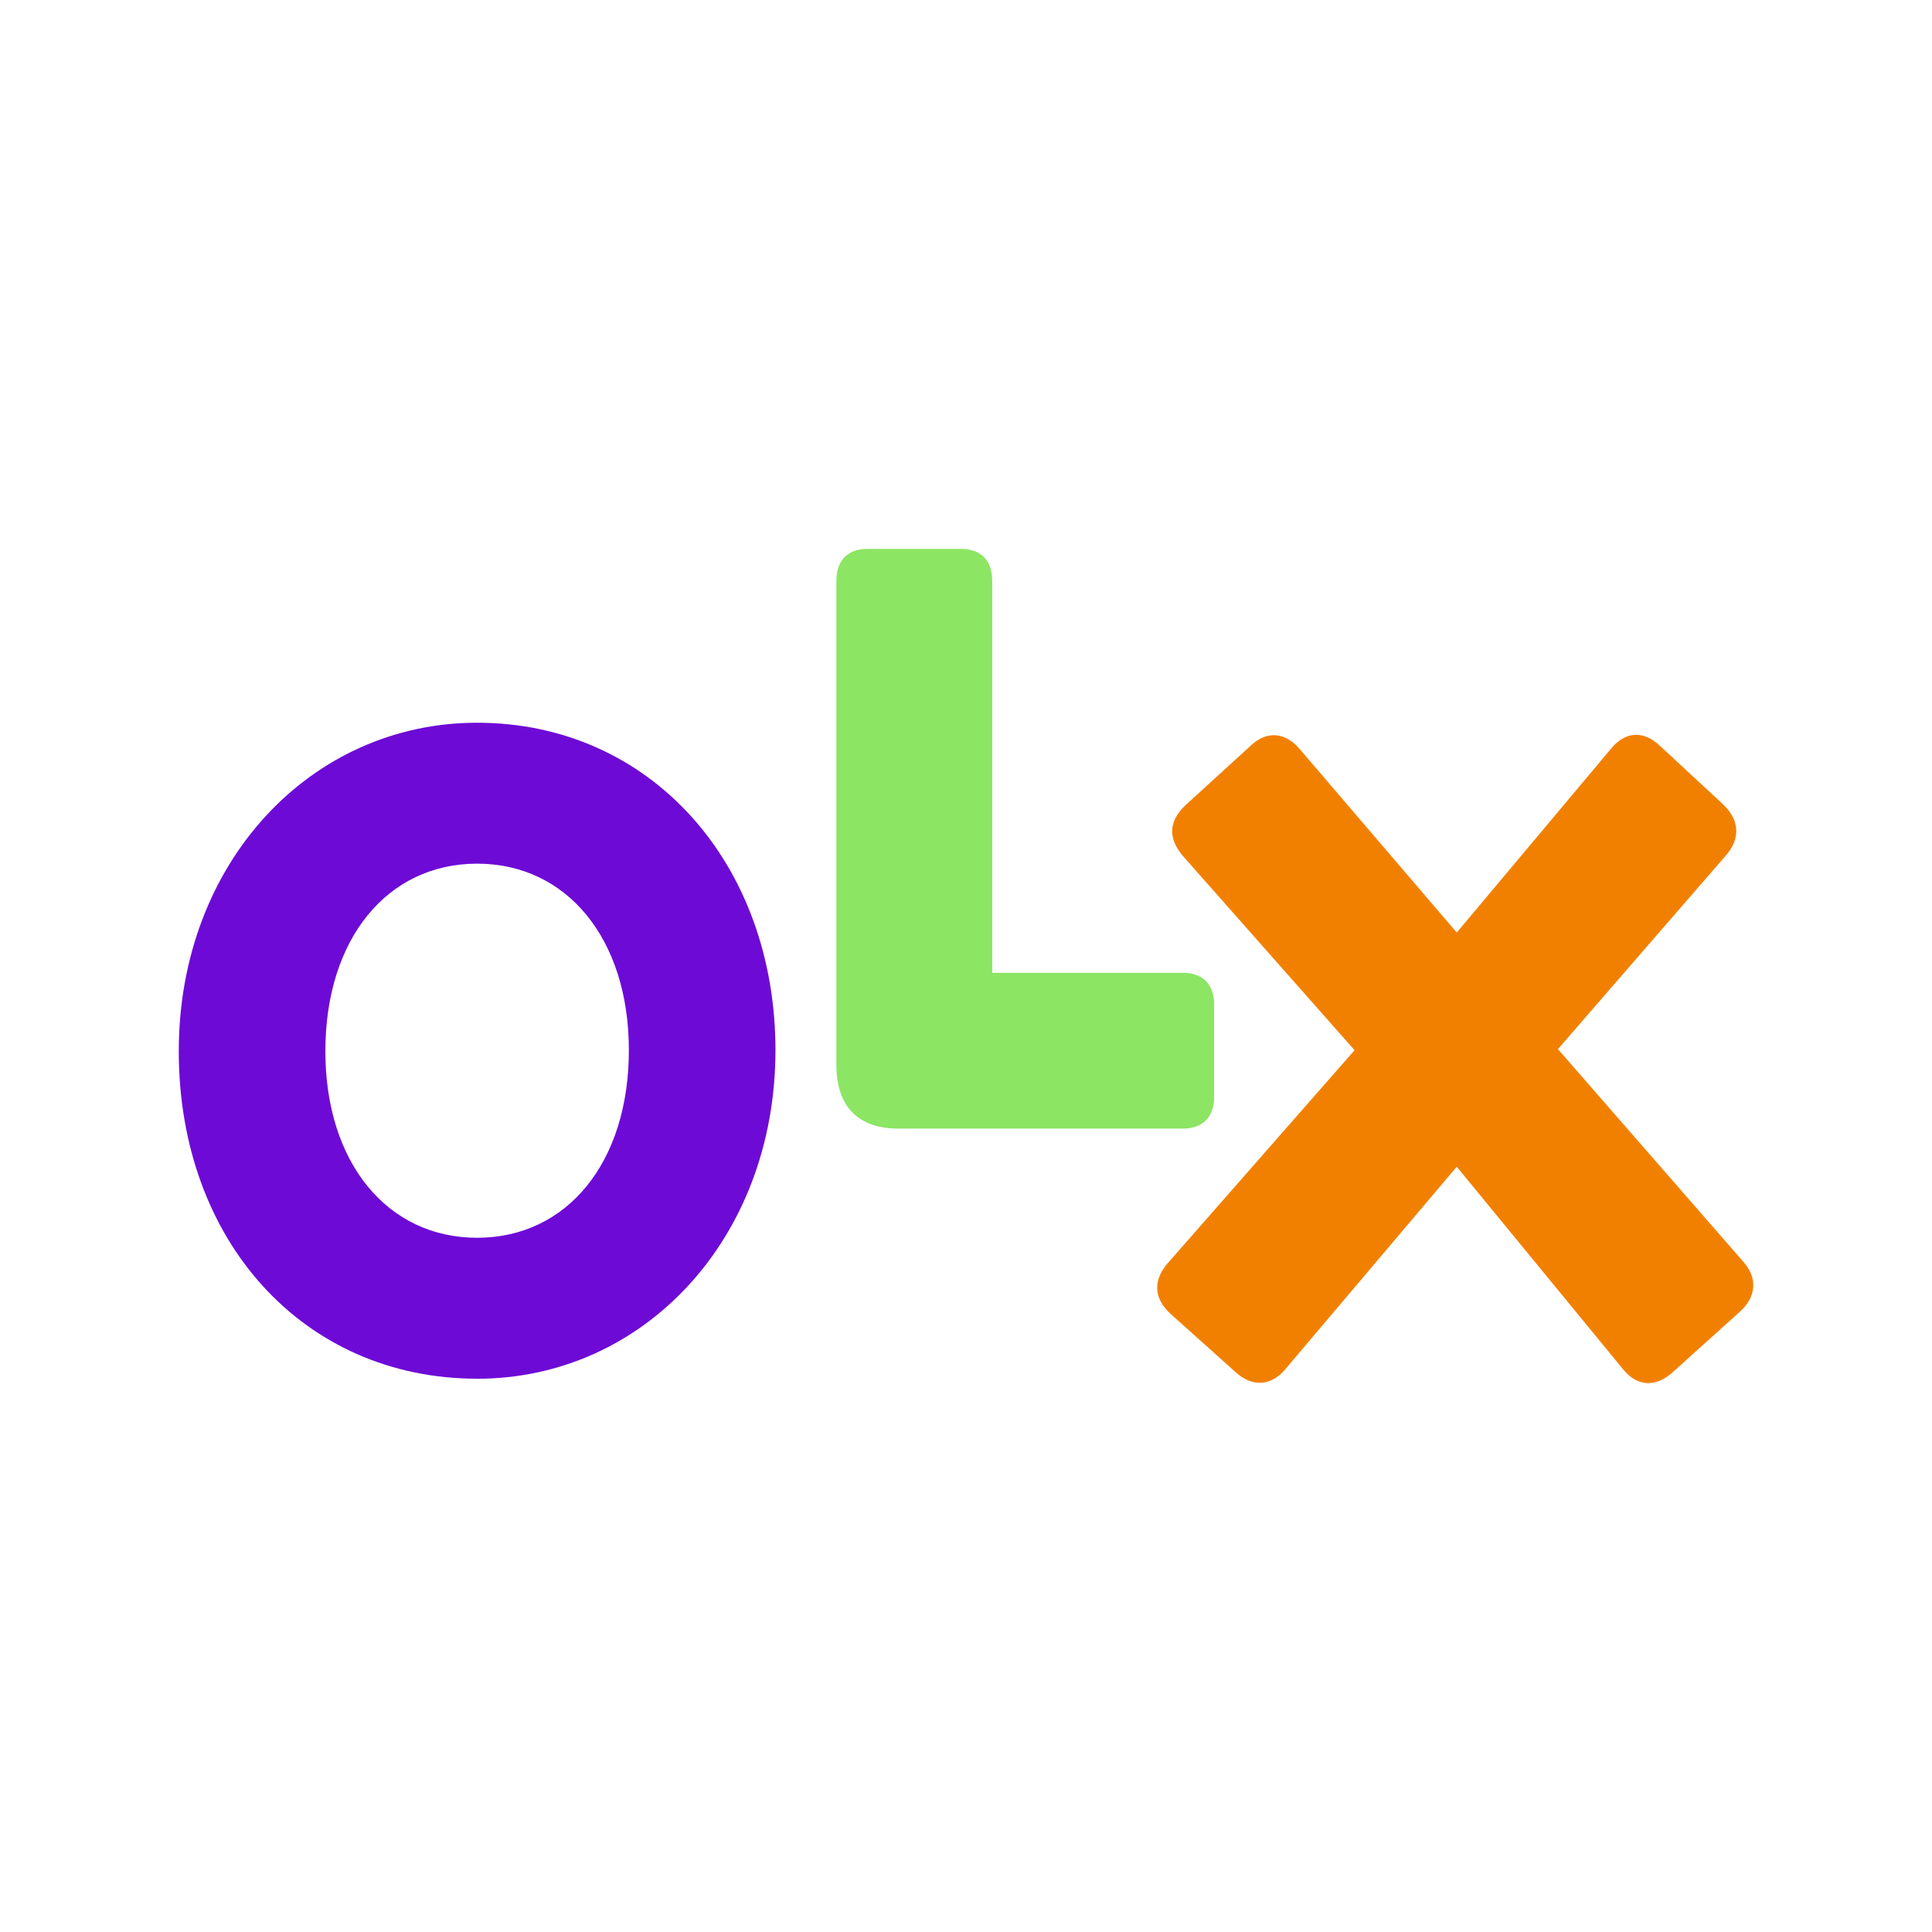
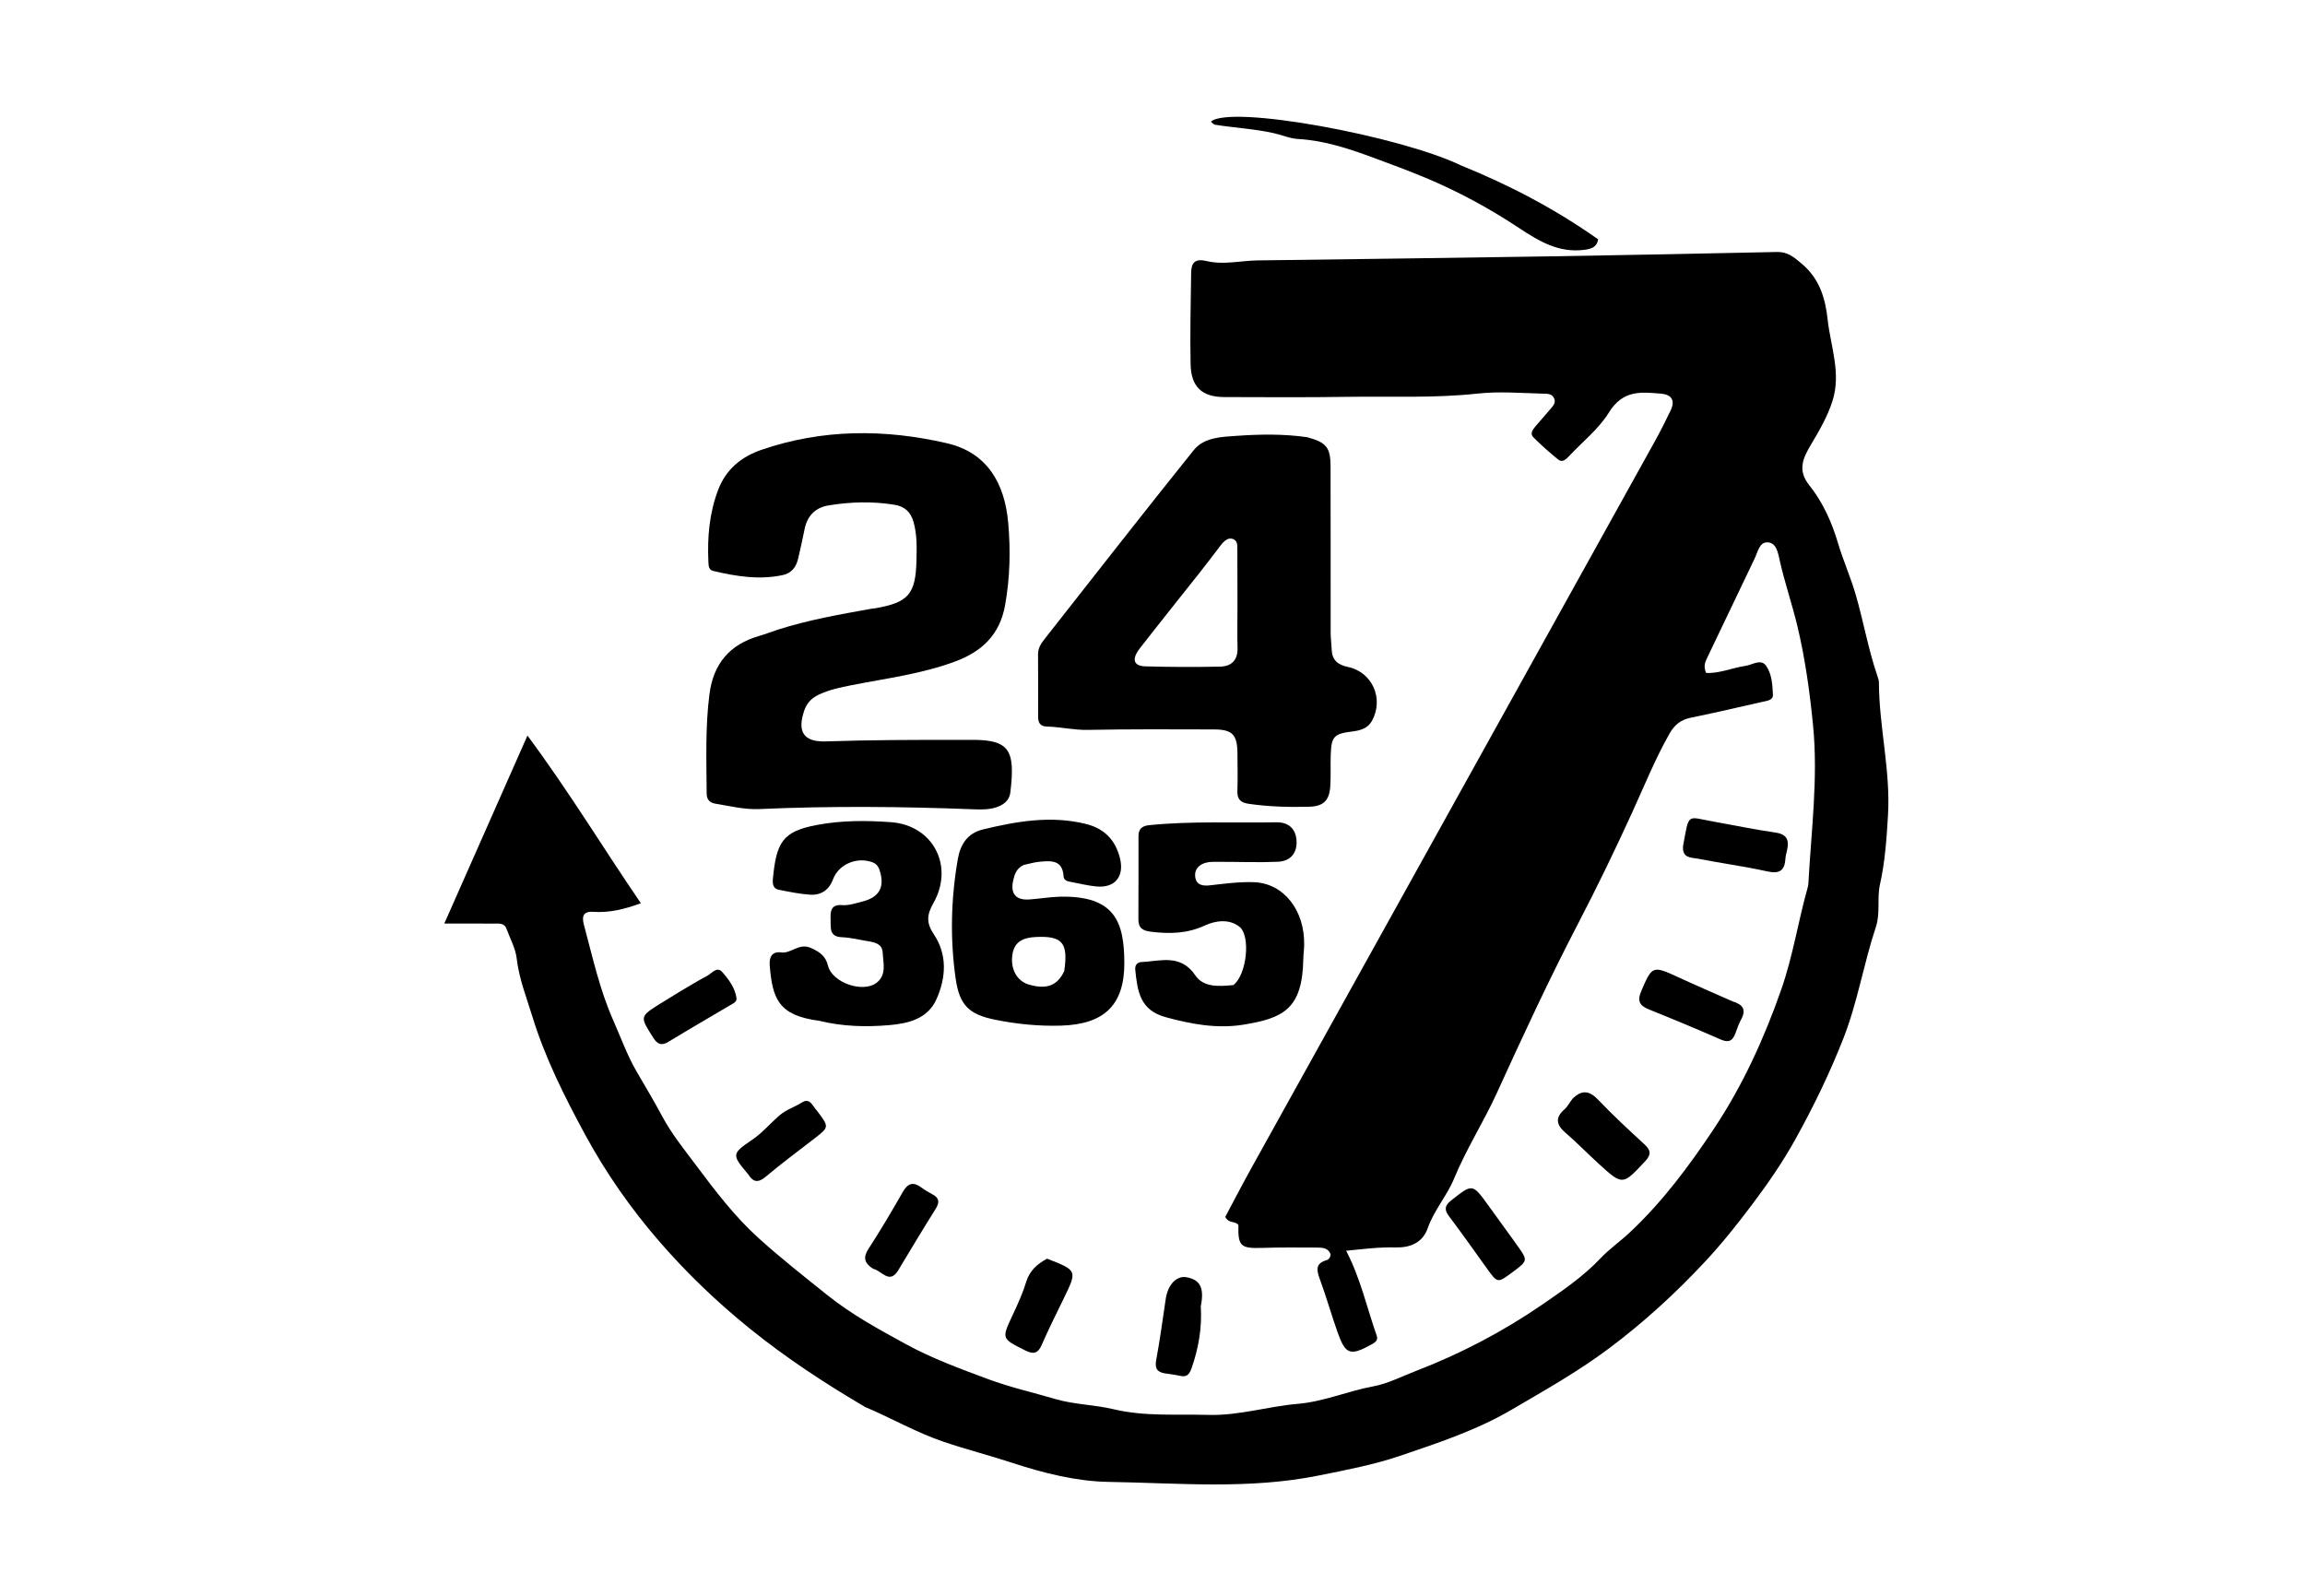
- <svg xmlns="http://www.w3.org/2000/svg" width="4096" height="4096" viewBox="0 0 4096 4096" version="1.1" id="svg10">
-   <defs id="defs14" />
-   <g id="g8" style="fill:none;fill-rule:evenodd" transform="matrix(104.3213,0,0,104.3213,379.0228,1163.693)">
-     <path d="m 6.063,14 c -1.825,0 -3.084,-1.529 -3.084,-3.791 0,-2.283 1.259,-3.812 3.084,-3.812 1.825,0 3.084,1.529 3.084,3.791 0,2.283 -1.259,3.812 -3.084,3.812 m 0,2.865 c 3.378,0 6.063,-2.843 6.063,-6.677 0,-3.791 -2.538,-6.655 -6.063,-6.655 C 2.685,3.532 0,6.375 0,10.209 c 0,3.855 2.538,6.655 6.063,6.655" id="path2" style="fill:#6e0ad6" />
-     <path d="m 14.622,11.781 h 5.79 c 0.399,0 0.629,-0.237 0.629,-0.646 V 9.261 c 0,-0.409 -0.231,-0.646 -0.629,-0.646 H 16.531 V 0.646 C 16.531,0.237 16.301,0 15.902,0 H 13.993 C 13.594,0 13.364,0.237 13.364,0.646 V 10.489 c 0,0.84 0.44,1.292 1.259,1.292" id="path4" style="fill:#8ce563" />
-     <path d="m 22.489,16.67 3.483,-4.114 3.378,4.114 c 0.294,0.366 0.671,0.366 1.007,0.065 l 1.364,-1.228 c 0.336,-0.302 0.378,-0.689 0.063,-1.034 L 28.028,10.166 31.447,6.224 C 31.741,5.88 31.72,5.514 31.384,5.191 L 30.105,4.006 C 29.769,3.683 29.391,3.704 29.098,4.071 L 25.972,7.797 22.783,4.071 c -0.294,-0.345 -0.671,-0.388 -1.007,-0.064 l -1.322,1.206 c -0.336,0.323 -0.357,0.668 -0.042,1.034 l 3.483,3.941 -3.797,4.329 c -0.315,0.366 -0.273,0.732 0.063,1.034 l 1.322,1.185 c 0.336,0.302 0.713,0.28 1.007,-0.065" id="path6" style="fill:#f28000" />
-   </g>
+ <svg xmlns="http://www.w3.org/2000/svg" version="1.1" id="Layer_1" x="0px" y="0px" width="100%" viewBox="0 0 832 576" enableBackground="new 0 0 832 576" xml:space="preserve">
+   <path fill="#000000" opacity="1" stroke="none" d=" M312.309,507.872   C297.612,499.245 283.764,490.14 270.726,479.622   C258.855,470.045 247.948,459.584 238.039,448.161   C227.767,436.317 218.702,423.388 211.234,409.603   C203.819,395.915 196.757,381.905 192.176,366.962   C190.064,360.073 187.352,353.292 186.503,345.961   C186.079,342.302 184.136,338.811 182.823,335.265   C181.976,332.976 179.907,333.394 178.137,333.378   C172.676,333.329 167.214,333.36 160.37,333.36   C170.51,310.439 180.189,288.559 190.387,265.508   C205.527,285.885 217.697,306.1 231.325,326.02   C225.201,328.262 219.87,329.508 214.185,329.129   C210.793,328.903 209.856,330.421 210.764,333.79   C213.883,345.371 216.421,357.134 221.298,368.16   C224.091,374.476 226.388,380.974 229.928,387.021   C232.988,392.247 236.11,397.484 238.949,402.803   C242.413,409.292 246.982,414.9 251.287,420.658   C258.202,429.907 265.238,439.151 273.891,446.962   C281.83,454.128 290.219,460.722 298.557,467.411   C307.447,474.544 317.343,479.894 327.147,485.253   C336.441,490.333 346.554,494.038 356.572,497.766   C364.586,500.748 372.919,502.623 381.057,505.016   C387.71,506.972 395.055,507.013 401.998,508.67   C413.227,511.351 424.71,510.383 436.111,510.71   C447.127,511.026 457.626,507.638 468.421,506.721   C477.87,505.919 486.471,502.103 495.651,500.413   C500.932,499.44 505.92,496.83 511.009,494.875   C527.095,488.694 542.36,480.713 556.486,471.021   C563.855,465.965 571.43,460.823 577.774,454.121   C580.868,450.853 584.783,448.115 588.177,444.942   C600.118,433.78 609.83,420.688 618.773,407.229   C629.077,391.72 636.83,374.722 642.991,357.054   C647.17,345.068 649.06,332.522 652.49,320.361   C652.625,319.883 652.715,319.382 652.742,318.887   C653.774,299.85 656.311,280.768 654.425,261.76   C653.247,249.882 651.623,237.958 648.814,226.162   C646.902,218.135 644.199,210.333 642.394,202.287   C641.833,199.785 641.291,195.885 638.016,195.755   C635.05,195.638 634.467,199.261 633.344,201.606   C627.603,213.59 621.907,225.596 616.146,237.57   C615.393,239.137 614.853,240.628 615.82,242.893   C620.621,243.152 625.24,241.044 630.054,240.342   C632.55,239.977 635.577,237.668 637.458,240.286   C639.569,243.226 639.782,247.193 639.944,250.809   C640.032,252.765 637.767,252.965 636.146,253.328   C627.539,255.251 618.961,257.314 610.318,259.052   C606.715,259.776 604.432,261.613 602.656,264.738   C597.466,273.872 593.549,283.599 589.202,293.12   C582.993,306.723 576.496,320.171 569.588,333.436   C559.139,353.498 549.646,374.017 540.256,394.602   C535.518,404.989 529.248,414.735 524.885,425.351   C522.285,431.679 517.618,436.798 515.344,443.312   C513.527,448.515 509.079,450.401 503.773,450.258   C497.76,450.097 491.829,450.869 485.895,451.459   C491.052,461.286 493.349,471.95 496.945,482.141   C497.486,483.675 496.478,484.504 495.156,485.231   C487.338,489.533 485.677,489.021 482.758,480.754   C480.542,474.478 478.735,468.054 476.437,461.81   C475.251,458.588 474.643,456.07 478.821,454.855   C479.592,454.631 480.195,453.931 480.288,452.78   C479.448,450.318 477.199,450.312 475.045,450.308   C468.547,450.297 462.043,450.212 455.551,450.43   C447.852,450.688 446.803,449.803 447.011,442.21   C446.013,440.594 443.65,441.851 442.265,439.243   C445.138,433.856 448.225,427.863 451.493,421.971   C474.11,381.186 496.765,340.422 519.406,299.651   C545.463,252.729 571.525,205.81 597.556,158.873   C599.491,155.385 601.243,151.793 602.992,148.206   C604.727,144.647 603.522,142.415 599.442,142.081   C592.203,141.487 585.759,140.695 580.653,149.025   C577.149,154.742 571.13,159.529 566.254,164.749   C565.139,165.943 563.875,167.038 562.413,165.853   C559.317,163.344 556.328,160.679 553.5,157.872   C552.146,156.528 553.232,155.07 554.229,153.894   C555.951,151.861 557.74,149.884 559.452,147.843   C560.401,146.712 561.672,145.561 561.019,143.896   C560.26,141.961 558.373,142.128 556.732,142.084   C548.92,141.875 541.11,141.214 533.293,142.069   C517.858,143.757 502.355,143.004 486.883,143.232   C471.887,143.454 456.887,143.376 441.889,143.321   C433.893,143.292 429.93,139.669 429.757,131.524   C429.523,120.532 429.798,109.528 429.945,98.53   C429.995,94.848 431.275,93.2 435.612,94.239   C441.654,95.686 447.876,94.072 454.027,93.992   C489.511,93.53 524.995,93.077 560.477,92.514   C587.444,92.086 614.41,91.523 641.374,90.954   C645.206,90.873 647.296,92.626 650.32,95.165   C656.999,100.768 658.903,108.092 659.701,115.372   C660.765,125.08 664.674,134.732 661.416,144.803   C659.599,150.42 656.687,155.455 653.723,160.406   C650.729,165.407 648.764,169.763 653.046,175.118   C657.918,181.211 661.208,188.511 663.348,195.764   C665.251,202.216 668.025,208.38 669.893,214.861   C672.67,224.499 674.377,234.425 677.63,243.921   C677.897,244.702 678.201,245.528 678.204,246.334   C678.255,262.387 682.446,278.135 681.48,294.294   C680.978,302.707 680.423,311.025 678.573,319.29   C677.459,324.265 678.785,329.543 677.099,334.609   C672.68,347.884 670.522,361.739 665.334,374.921   C660.362,387.554 654.495,399.647 647.955,411.399   C643.401,419.581 638.022,427.356 632.325,434.921   C627.042,441.936 621.587,448.799 615.648,455.176   C604.924,466.688 593.371,477.283 580.676,486.779   C569.488,495.147 557.464,501.898 545.503,508.899   C532.843,516.309 518.955,520.862 505.25,525.52   C495.879,528.705 485.925,530.577 476.084,532.573   C450.805,537.7 425.379,535.293 400.095,534.887   C388.588,534.703 376.71,531.739 365.317,527.995   C357.184,525.323 348.838,523.195 340.689,520.443   C330.949,517.155 322.063,512.007 312.309,507.872  z" />
+   <path fill="#000000" opacity="1" stroke="none" d=" M280.503,227.364   C291.844,223.716 303.161,221.777 314.454,219.737   C314.945,219.648 315.451,219.641 315.942,219.555   C327.874,217.475 330.502,214.491 330.802,202.369   C330.918,197.718 331.047,193.063 329.767,188.478   C328.755,184.855 326.607,182.798 322.885,182.196   C314.909,180.905 306.943,181.121 299.02,182.434   C294.261,183.222 291.391,186.214 290.417,190.997   C289.686,194.585 288.926,198.17 288.07,201.73   C287.361,204.682 285.705,206.898 282.57,207.568   C274.056,209.387 265.711,208.051 257.421,206.07   C255.761,205.673 255.769,204.18 255.704,202.844   C255.275,193.949 256.036,185.191 259.224,176.806   C262.016,169.464 267.518,164.879 274.825,162.371   C296.899,154.796 319.374,154.801 341.791,159.984   C356.482,163.381 362.673,174.637 363.916,188.701   C364.795,198.638 364.574,208.615 362.769,218.562   C360.853,229.123 354.44,235.152 344.857,238.733   C332.752,243.257 319.995,244.835 307.431,247.304   C303.346,248.107 299.278,248.961 295.471,250.772   C292.918,251.986 291.19,253.819 290.281,256.511   C287.696,264.169 290.065,267.889 298.172,267.612   C313.991,267.071 329.807,267.043 345.628,267.062   C347.294,267.064 348.96,267.061 350.626,267.051   C364.309,266.97 366.548,270.618 364.687,286.052   C364.336,288.968 362.184,290.606 359.412,291.46   C356.804,292.263 354.125,292.22 351.478,292.117   C325.685,291.117 299.89,290.876 274.098,292.032   C268.679,292.275 263.539,290.942 258.293,290.105   C256.037,289.746 255.089,288.503 255.076,286.41   C255.005,274.431 254.54,262.451 256.09,250.502   C257.513,239.527 263.413,232.616 273.985,229.555   C276.057,228.955 278.081,228.187 280.503,227.364  z" />
+   <path fill="#000000" opacity="1" stroke="none" d=" M471.828,157.804   C478.822,159.716 480.256,161.487 480.274,168.497   C480.324,188.49 480.28,208.484 480.308,228.478   C480.311,230.47 480.606,232.46 480.676,234.454   C480.81,238.241 482.854,239.964 486.48,240.72   C495.347,242.567 499.594,252.154 495.244,260.142   C493.714,262.952 490.99,263.669 488.097,264.029   C481.505,264.848 480.566,265.811 480.332,272.424   C480.197,276.252 480.422,280.098 480.162,283.914   C479.816,289.003 477.63,291.061 472.518,291.192   C465.191,291.379 457.879,291.191 450.597,290.115   C447.753,289.694 446.551,288.443 446.644,285.536   C446.787,281.042 446.701,276.54 446.666,272.041   C446.611,265.18 444.892,263.307 438.159,263.288   C422.997,263.243 407.832,263.16 392.675,263.453   C387.615,263.55 382.754,262.383 377.77,262.239   C375.348,262.168 374.704,260.713 374.708,258.603   C374.723,251.106 374.74,243.608 374.688,236.11   C374.671,233.734 375.962,232.025 377.3,230.325   C395.12,207.677 412.835,184.944 430.882,162.479   C434.636,157.806 441.006,157.686 446.467,157.309   C454.747,156.738 463.115,156.578 471.828,157.804  M439.215,198.674   C437.185,201.312 435.183,203.971 433.12,206.582   C425.895,215.725 418.589,224.804 411.44,234.005   C408.393,237.928 409.129,240.394 413.397,240.52   C422.383,240.786 431.383,240.795 440.371,240.621   C444.401,240.543 446.799,238.381 446.69,233.93   C446.56,228.604 446.675,223.272 446.671,217.942   C446.666,211.28 446.661,204.618 446.622,197.956   C446.615,196.631 446.629,195.167 445.093,194.571   C443.646,194.009 442.492,194.803 441.528,195.768   C440.827,196.47 440.274,197.319 439.215,198.674  z" />
+   <path fill="#000000" opacity="1" stroke="none" d=" M369.511,312.209   C366.934,313.419 366.25,315.497 365.755,317.624   C364.601,322.571 366.607,325.005 371.596,324.658   C375.249,324.405 378.883,323.754 382.535,323.668   C402.595,323.191 405.731,332.976 405.834,347.331   C405.945,362.771 398.56,369.707 383.076,370.196   C375.037,370.45 367.111,369.66 359.251,368.082   C349.819,366.189 346.342,362.896 344.962,353.298   C342.887,338.874 343.239,324.421 345.735,310.05   C346.658,304.738 349.252,300.719 354.856,299.372   C367.062,296.438 379.309,294.302 391.85,297.376   C398.465,298.997 402.531,303.003 404.232,309.657   C405.922,316.27 402.556,320.613 395.713,319.965   C392.424,319.654 389.186,318.804 385.923,318.205   C384.836,318.006 383.968,317.426 383.904,316.315   C383.557,310.341 379.385,310.657 375.251,311.047   C373.444,311.217 371.668,311.71 369.511,312.209  M384.141,350.51   C385.646,340.316 383.483,337.754 373.949,338.206   C369.549,338.414 366.104,339.702 365.411,344.671   C364.692,349.819 367.099,354.125 371.329,355.367   C377.607,357.21 381.626,355.906 384.141,350.51  z" />
+   <path fill="#000000" opacity="1" stroke="none" d=" M445.184,355.559   C450.023,351.911 451.515,337.79 447.391,334.516   C443.672,331.565 438.686,332.306 434.995,334.02   C428.568,337.003 422.27,337.127 415.553,336.322   C412.542,335.961 410.895,335.072 410.909,331.866   C410.954,321.873 410.951,311.879 410.939,301.886   C410.936,299.236 412.137,298.108 414.835,297.839   C430.118,296.309 445.447,297.063 460.753,296.807   C464.898,296.738 467.729,298.973 467.994,303.448   C468.256,307.854 465.88,310.852 461.231,311.053   C454.253,311.356 447.25,311.072 440.257,311.077   C438.599,311.078 436.87,310.972 435.299,311.389   C432.853,312.039 431.085,313.719 431.408,316.442   C431.771,319.508 434.154,319.845 436.68,319.563   C441.948,318.974 447.141,318.248 452.535,318.424   C463.44,318.781 471.013,328.663 470.745,341.181   C470.71,342.839 470.465,344.493 470.437,346.15   C470.123,364.339 463.094,367.533 448.764,369.862   C439.33,371.396 429.819,369.665 420.626,367.11   C411.537,364.584 410.557,357.903 409.777,350.003   C409.624,348.446 410.423,347.332 411.998,347.255   C418.912,346.916 426.14,344.233 431.437,352.037   C434.421,356.432 439.872,356.079 445.184,355.559  z" />
+   <path fill="#000000" opacity="1" stroke="none" d=" M295.713,368.458   C280.975,366.533 278.82,360.532 277.836,348.465   C277.598,345.551 278.593,343.327 281.976,343.773   C285.716,344.265 288.377,340.152 292.831,342.217   C296.084,343.726 298.032,345.153 298.863,348.565   C300.363,354.715 311.629,358.621 316.531,354.633   C320.053,351.767 318.808,347.602 318.614,343.878   C318.445,340.641 315.796,340.137 313.251,339.723   C310.136,339.217 307.031,338.41 303.901,338.29   C299.145,338.107 299.943,334.794 299.808,331.89   C299.674,328.987 299.923,326.395 303.892,326.699   C306.442,326.895 308.812,326.021 311.233,325.422   C317.387,323.901 319.466,320.208 317.513,314.163   C317.09,312.853 316.42,311.823 315.01,311.279   C309.492,309.148 302.767,311.848 300.719,317.31   C299.213,321.327 296.335,323.217 292.291,322.931   C288.515,322.663 284.762,321.885 281.037,321.139   C278.908,320.714 278.829,318.782 278.986,317.13   C280.249,303.831 282.626,300.093 294.791,297.781   C303.642,296.1 312.716,296.109 321.647,296.77   C336.803,297.893 344.497,312.62 336.907,325.995   C334.52,330.201 334.305,333.101 337.045,337.188   C342,344.581 341.491,352.837 338.047,360.616   C334.893,367.743 327.885,369.436 320.961,370.023   C312.663,370.728 304.315,370.564 295.713,368.458  z" />
+   <path fill="#000000" opacity="1" stroke="none" d=" M527.288,59.68   C544.984,66.848 561.452,75.499 576.883,86.408   C576.309,89.389 574.233,89.869 571.777,90.181   C562.651,91.339 555.578,87.111 548.325,82.307   C537.586,75.194 526.268,69.05 514.292,64.067   C508.201,61.533 502.016,59.242 495.854,56.967   C487.085,53.73 478.121,50.713 468.674,50.18   C465.589,50.006 462.887,48.772 460.021,48.12   C452.93,46.504 445.713,46.151 438.586,45.028   C438.05,44.944 437.6,44.32 437.068,43.915   C444.018,37.69 505.437,49.128 527.288,59.68  z" />
+   <path fill="#000000" opacity="1" stroke="none" d=" M567.648,396.554   C571.328,392.981 573.99,393.928 577.072,397.172   C582.335,402.711 587.982,407.895 593.604,413.08   C595.94,415.234 596.056,416.775 593.786,419.197   C585.697,427.832 585.755,427.944 577.147,420.142   C573.082,416.459 569.272,412.488 565.119,408.913   C561.776,406.034 561.194,403.484 564.734,400.387   C565.825,399.433 566.489,397.988 567.648,396.554  z" />
+   <path fill="#000000" opacity="1" stroke="none" d=" M625.35,361.433   C629.111,362.56 630.381,364.44 628.516,367.871   C627.647,369.47 627.029,371.218 626.414,372.941   C625.439,375.669 623.994,376.484 621.091,375.208   C612.559,371.457 603.95,367.873 595.3,364.402   C591.826,363.008 590.847,361.382 592.462,357.617   C596.289,348.692 596.55,348.466 605.429,352.57   C611.914,355.568 618.476,358.397 625.35,361.433  z" />
+   <path fill="#000000" opacity="1" stroke="none" d=" M607.523,305.266   C609.808,293.127 608.624,294.809 618.769,296.606   C626.116,297.907 633.427,299.45 640.808,300.5   C644.822,301.071 645.852,303.041 645.102,306.616   C644.863,307.754 644.515,308.888 644.442,310.038   C644.161,314.467 642.102,315.454 637.806,314.509   C629.553,312.693 621.152,311.561 612.852,309.943   C610.498,309.484 607.042,309.855 607.523,305.266  z" />
+   <path fill="#000000" opacity="1" stroke="none" d=" M377.937,454.317   C388.889,458.583 388.873,458.576 383.957,468.692   C381.268,474.224 378.491,479.721 376.051,485.362   C374.624,488.661 372.998,488.919 369.922,487.37   C361.479,483.117 361.482,483.276 365.58,474.54   C367.405,470.647 369.193,466.689 370.451,462.593   C371.666,458.642 374.332,456.292 377.937,454.317  z" />
+   <path fill="#000000" opacity="1" stroke="none" d=" M294.975,401.021   C299.305,406.792 299.307,406.795 294.073,410.869   C288.174,415.462 282.132,419.887 276.425,424.707   C273.618,427.078 271.85,426.71 270.063,423.87   C269.975,423.73 269.853,423.612 269.746,423.485   C264.116,416.812 264.165,416.367 271.399,411.477   C275.126,408.958 278.03,405.478 281.409,402.567   C283.916,400.408 286.821,399.625 289.394,397.973   C292.414,396.034 293.253,399.24 294.975,401.021  z" />
+   <path fill="#000000" opacity="1" stroke="none" d=" M545.917,447.122   C546.61,448.086 547.087,448.764 547.571,449.437   C551.578,455.009 551.579,455.009 545.895,459.229   C540.534,463.21 540.552,463.197 536.753,457.908   C532.208,451.58 527.71,445.215 523.021,438.994   C521.194,436.571 521.527,435.098 523.857,433.259   C531.52,427.212 531.462,427.138 537.256,435.147   C540.074,439.042 542.888,442.938 545.917,447.122  z" />
+   <path fill="#000000" opacity="1" stroke="none" d=" M433.428,471.506   C433.911,479.45 432.597,486.647 430.15,493.718   C429.378,495.949 428.494,497.221 425.925,496.612   C424.158,496.194 422.334,496.011 420.534,495.728   C417.702,495.283 416.762,493.953 417.334,490.899   C418.706,483.577 419.668,476.178 420.781,468.808   C421.553,463.693 424.667,460.405 428.199,461.01   C433.206,461.868 434.771,464.846 433.428,471.506  z" />
+   <path fill="#000000" opacity="1" stroke="none" d=" M245.751,357.7   C249.08,355.775 252.029,353.906 255.123,352.319   C256.865,351.426 258.753,348.63 260.717,350.872   C263.065,353.552 265.356,356.614 265.847,360.343   C266.029,361.733 264.31,362.376 263.189,363.042   C255.918,367.361 248.586,371.578 241.367,375.982   C238.782,377.559 237.347,377.034 235.764,374.528   C230.956,366.917 230.863,366.967 238.234,362.319   C240.619,360.815 243.031,359.354 245.751,357.7  z" />
+   <path fill="#000000" opacity="1" stroke="none" d=" M315.136,457.962   C311.894,455.871 311.5,453.829 313.515,450.726   C317.867,444.024 321.943,437.135 325.898,430.189   C327.772,426.898 329.794,426.539 332.682,428.701   C333.877,429.596 335.185,430.364 336.511,431.056   C338.997,432.352 339.243,433.911 337.752,436.291   C333.152,443.63 328.693,451.059 324.234,458.486   C321.072,463.753 318.354,458.683 315.136,457.962  z" />
</svg>
